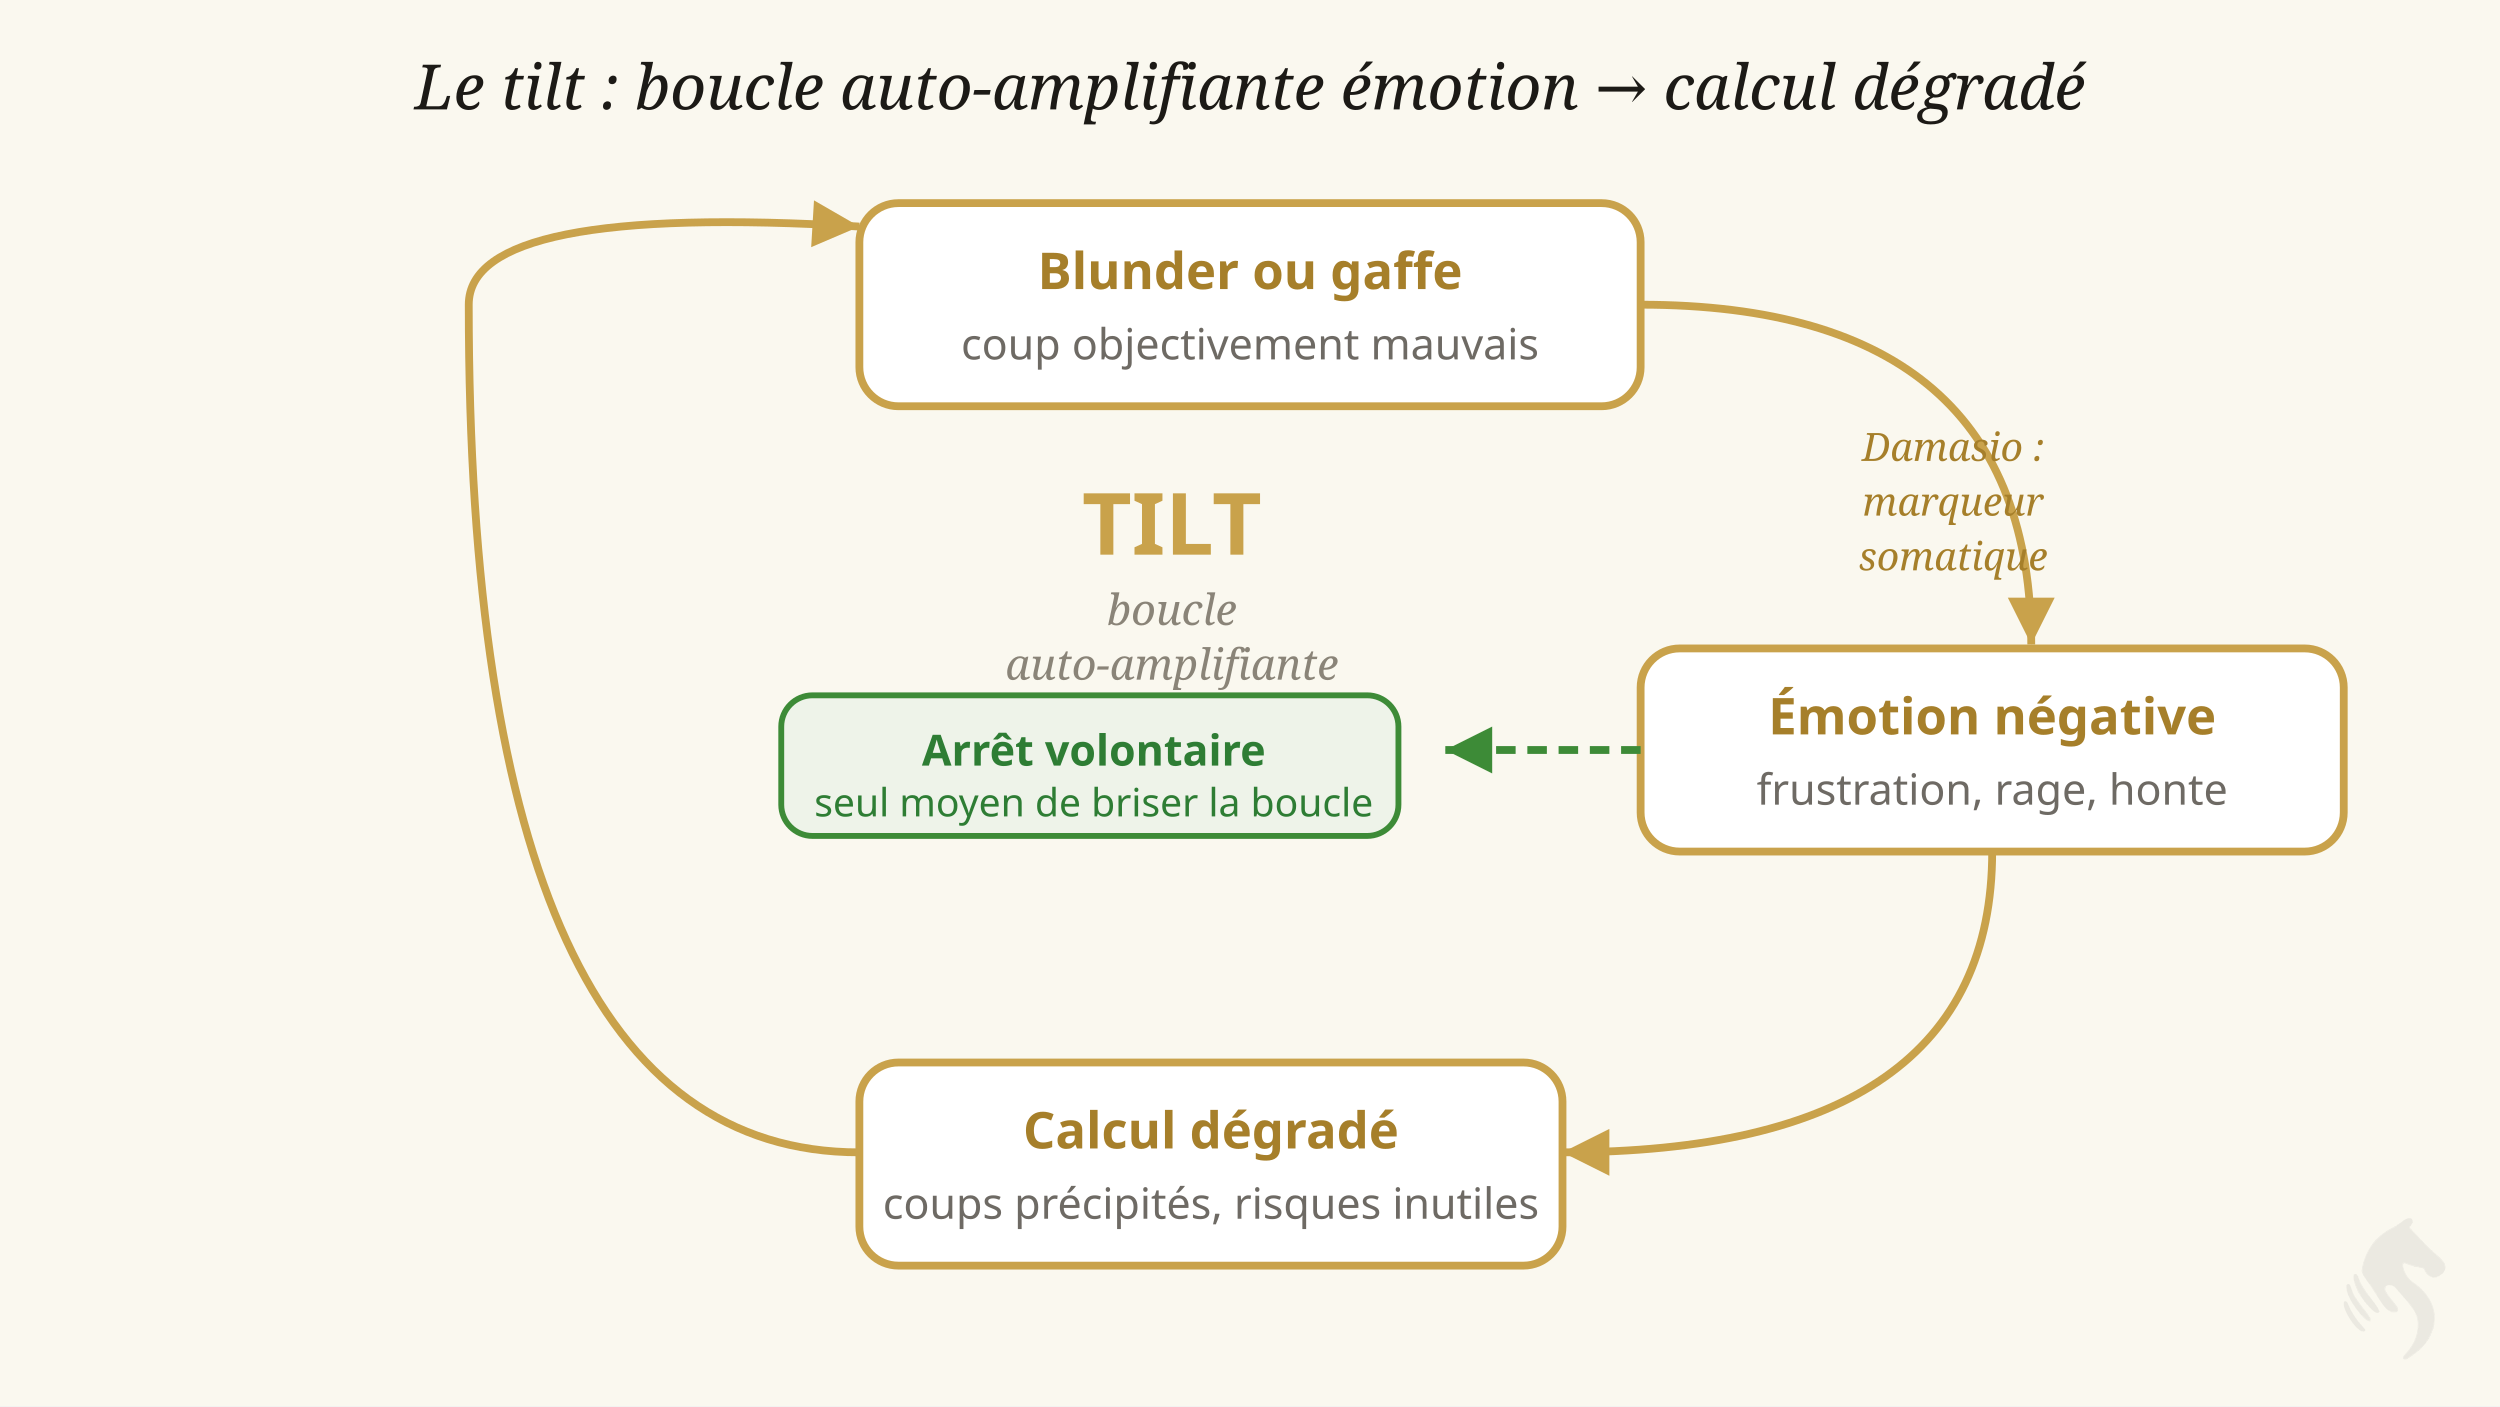
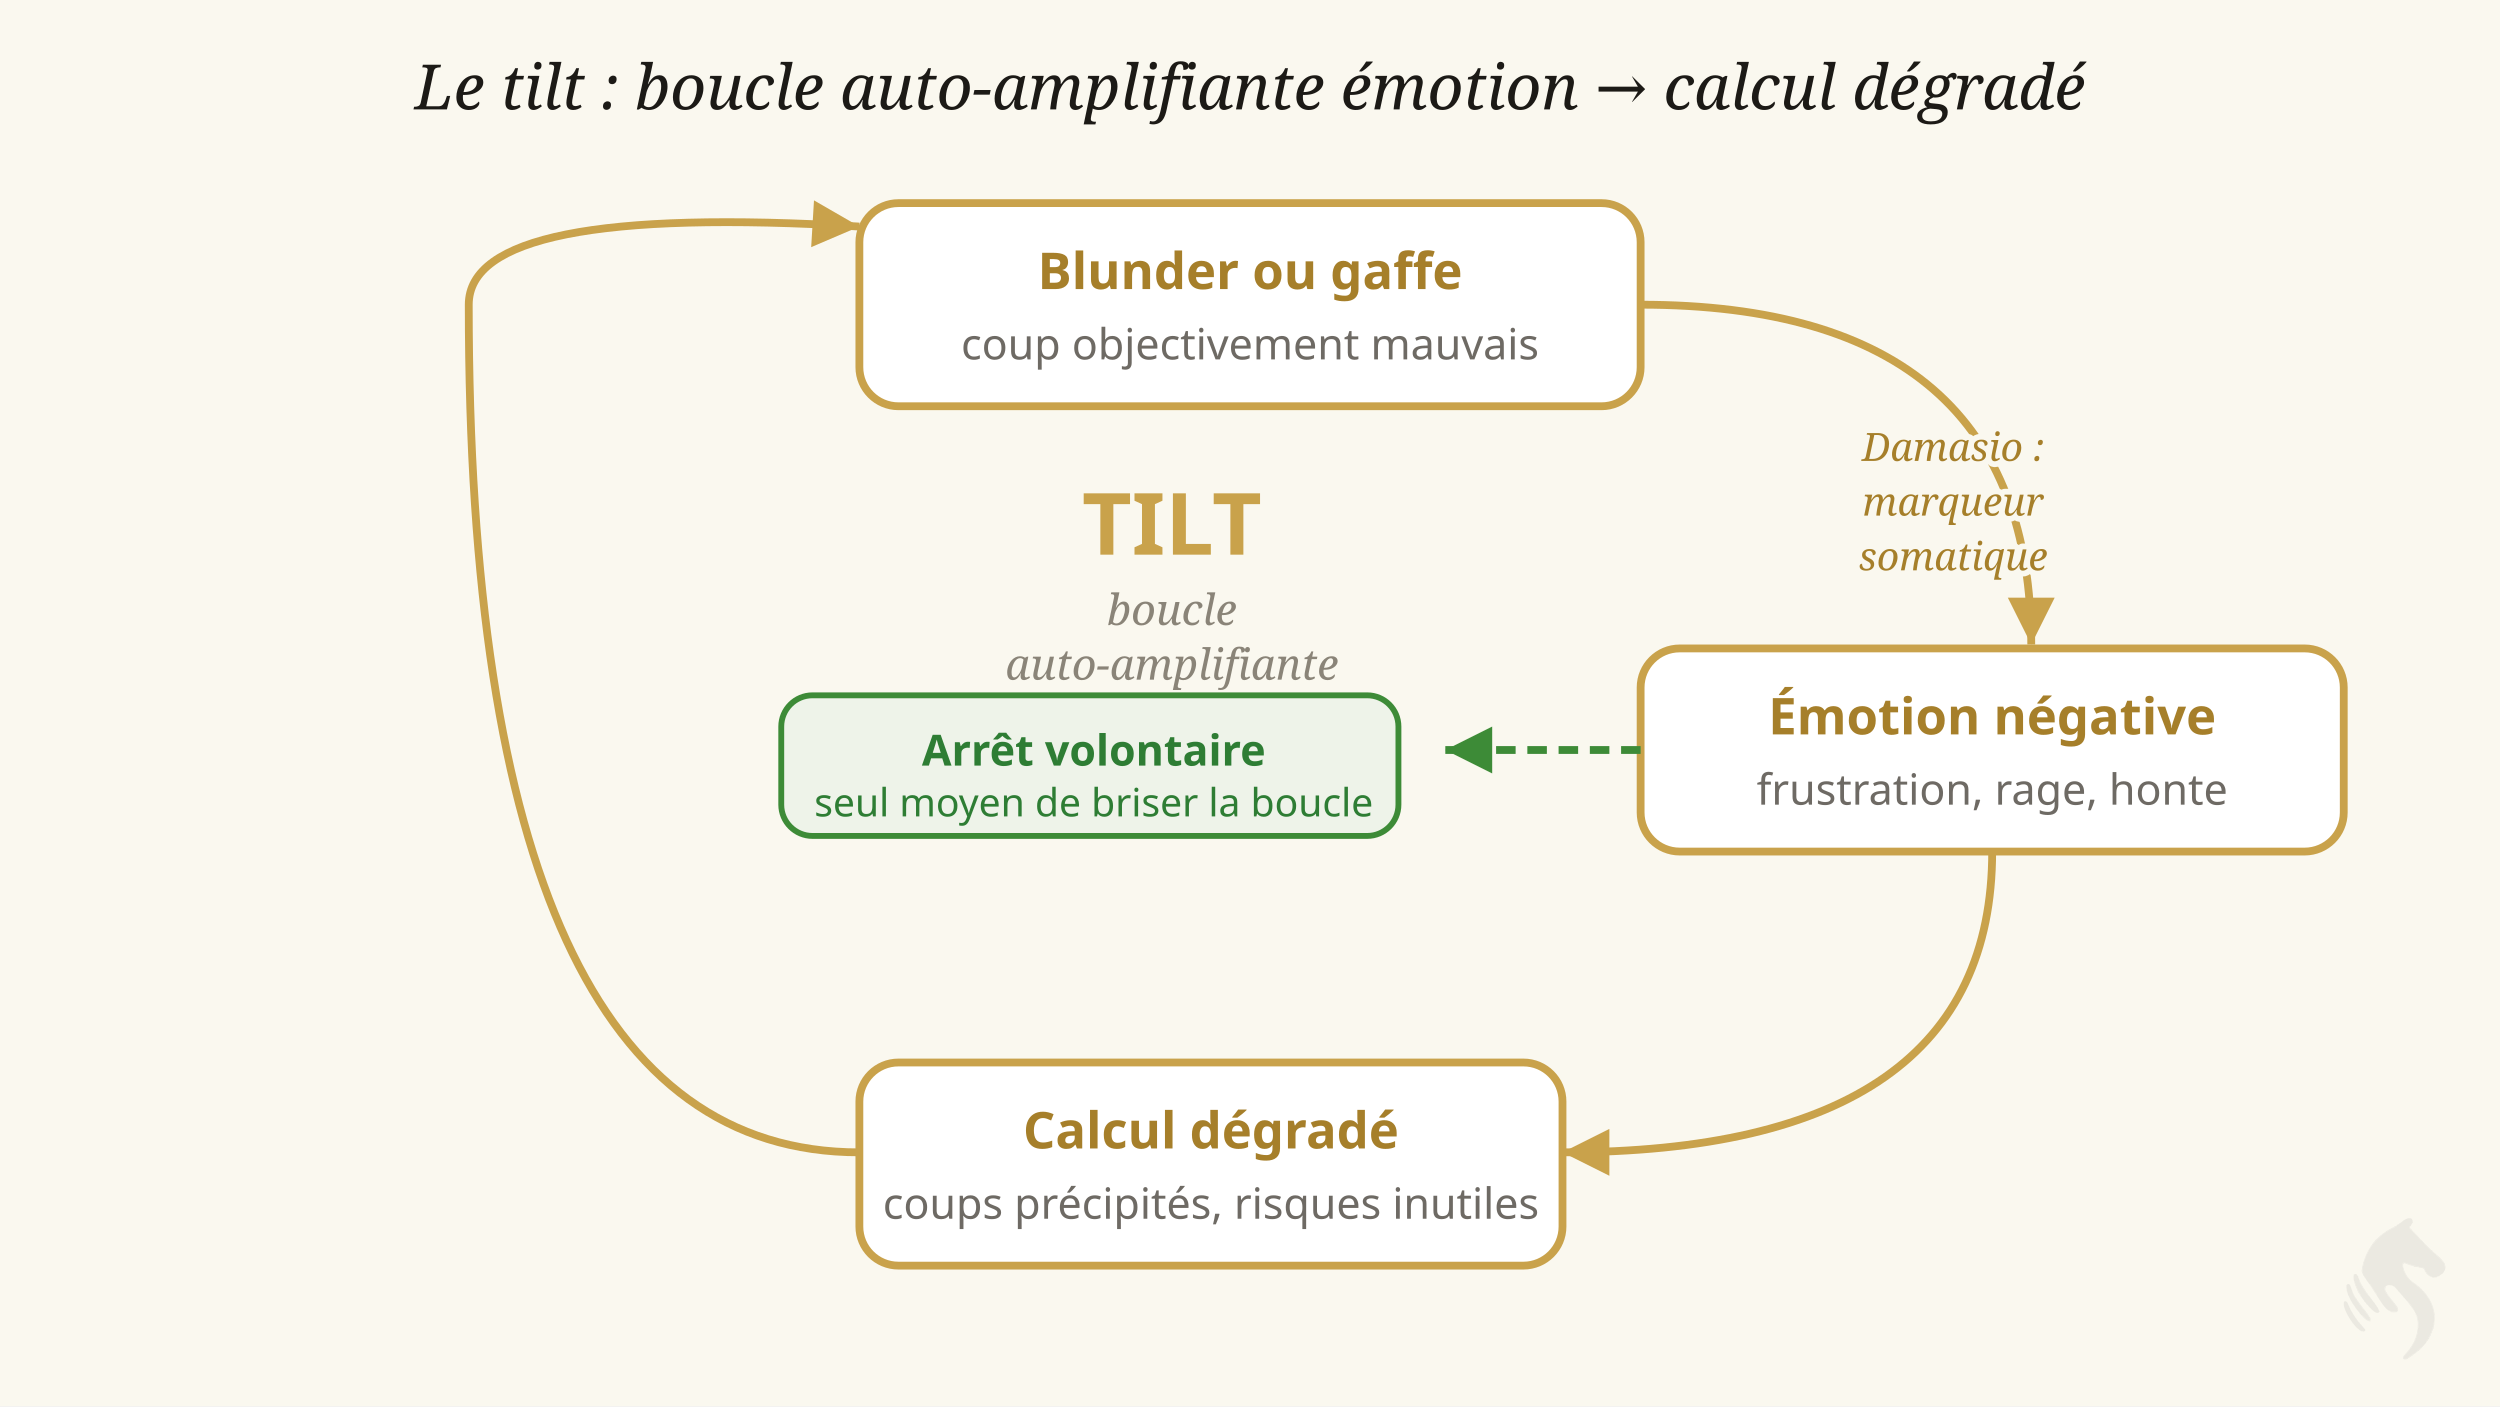
<svg xmlns="http://www.w3.org/2000/svg" width="640" height="360" viewBox="0 0 640 360" role="img" aria-labelledby="pj3">
  <rect width="640" height="360" fill="#faf8ef" />
  <text x="320" y="28" text-anchor="middle" font-family="Georgia, serif" font-size="16" font-style="italic" fill="#1c1a16">Le tilt : boucle auto-amplifiante émotion → calcul dégradé</text>
  <rect x="220" y="52" width="200" height="52" rx="10" fill="#fff" stroke="#c9a24b" stroke-width="2" />
  <text x="320" y="74" text-anchor="middle" font-family="system-ui, sans-serif" font-size="13" font-weight="700" fill="#a67f2a">Blunder ou gaffe</text>
  <text x="320" y="92" text-anchor="middle" font-family="system-ui, sans-serif" font-size="11" fill="#6e6a64">coup objectivement mauvais</text>
  <path d="M420 78 Q520 78 520 165" stroke="#c9a24b" stroke-width="2" fill="none" marker-end="url(#arr-amber)" />
  <defs>
    <marker id="arr-amber" markerWidth="8" markerHeight="8" refX="6" refY="3" orient="auto">
      <path d="M0,0 L6,3 L0,6 Z" fill="#c9a24b" />
    </marker>
    <marker id="arr-green" markerWidth="8" markerHeight="8" refX="6" refY="3" orient="auto">
      <path d="M0,0 L6,3 L0,6 Z" fill="#3d8b37" />
    </marker>
  </defs>
-   <text x="500" y="118" text-anchor="middle" font-family="Georgia, serif" font-size="10" font-style="italic" fill="#a67f2a">Damasio :</text>
-   <text x="500" y="132" text-anchor="middle" font-family="Georgia, serif" font-size="10" font-style="italic" fill="#a67f2a">marqueur</text>
-   <text x="500" y="146" text-anchor="middle" font-family="Georgia, serif" font-size="10" font-style="italic" fill="#a67f2a">somatique</text>
+   <text x="500" y="118" text-anchor="middle" font-family="Georgia, serif" font-size="10" font-style="italic" fill="#a67f2a" stroke="#faf8ef" stroke-width="3" stroke-linejoin="round" paint-order="stroke">Damasio :</text>
+   <text x="500" y="132" text-anchor="middle" font-family="Georgia, serif" font-size="10" font-style="italic" fill="#a67f2a" stroke="#faf8ef" stroke-width="3" stroke-linejoin="round" paint-order="stroke">marqueur</text>
+   <text x="500" y="146" text-anchor="middle" font-family="Georgia, serif" font-size="10" font-style="italic" fill="#a67f2a" stroke="#faf8ef" stroke-width="3" stroke-linejoin="round" paint-order="stroke">somatique</text>
  <rect x="420" y="166" width="180" height="52" rx="10" fill="#fff" stroke="#c9a24b" stroke-width="2" />
  <text x="510" y="188" text-anchor="middle" font-family="system-ui, sans-serif" font-size="13" font-weight="700" fill="#a67f2a">Émotion négative</text>
  <text x="510" y="206" text-anchor="middle" font-family="system-ui, sans-serif" font-size="11" fill="#6e6a64">frustration, rage, honte</text>
  <path d="M510 218 Q510 295 400 295" stroke="#c9a24b" stroke-width="2" fill="none" marker-end="url(#arr-amber)" />
  <rect x="220" y="272" width="180" height="52" rx="10" fill="#fff" stroke="#c9a24b" stroke-width="2" />
  <text x="310" y="294" text-anchor="middle" font-family="system-ui, sans-serif" font-size="13" font-weight="700" fill="#a67f2a">Calcul dégradé</text>
  <text x="310" y="312" text-anchor="middle" font-family="system-ui, sans-serif" font-size="11" fill="#6e6a64">coups précipités, risques inutiles</text>
  <path d="M220 295 Q120 295 120 78 Q120 52 220 58" stroke="#c9a24b" stroke-width="2" fill="none" marker-end="url(#arr-amber)" />
  <text x="300" y="142" text-anchor="middle" font-family="system-ui, sans-serif" font-size="22" font-weight="800" fill="#c9a24b">TILT</text>
  <text x="300" y="160" text-anchor="middle" font-family="Georgia, serif" font-size="11" font-style="italic" fill="#8a8478">boucle</text>
  <text x="300" y="174" text-anchor="middle" font-family="Georgia, serif" font-size="11" font-style="italic" fill="#8a8478">auto-amplifiante</text>
  <line x1="420" y1="192" x2="370" y2="192" stroke="#3d8b37" stroke-width="2" stroke-dasharray="5 3" marker-end="url(#arr-green)" />
  <rect x="200" y="178" width="158" height="36" rx="8" fill="#eef3e9" stroke="#3d8b37" stroke-width="1.5" />
  <text x="280" y="196" text-anchor="middle" font-family="system-ui, sans-serif" font-size="11" font-weight="700" fill="#2e7d34">Arrêt volontaire</text>
  <text x="280" y="209" text-anchor="middle" font-family="system-ui, sans-serif" font-size="10" fill="#2e7d34">seul moyen de briser la boucle</text>
  <g id="wm" opacity="0.07" transform="translate(600.0,311.9) scale(0.0416)" aria-hidden="true">
    <g fill="#1e1e1e" fill-rule="evenodd">
      <path d="M411.5-.5h-16a76 76 0 0 0-24.5 12q-.62-.7-1.5-1l-2 4a4 4 0 0 1-1.5-1 7 7 0 0 1-2.5 3.5 253 253 0 0 0-17 13q-1.42.93-2.5-.5-5.2 7.95-14.5 9a9.4 9.4 0 0 1-4 6q2.3.02 1.5 2A461 461 0 0 1 278.5 73q-13.2 7.95-26 16.5-1.59-1.38 0-3-2.35.35-4 2 .9.98 2 2-92.12 67.08-125.5 177a1316 1316 0 0 0-10 44 51.2 51.2 0 0 0 4.5 31q.1 3.33-2 1l4.5 11q1-2 2 0l5 10 1-1q6 10.95 13 21a651 651 0 0 1 18.5 25 3.4 3.4 0 0 1 1.5-3q21.52 33 43 66 .3 3.4-2.5 1v2a1542 1542 0 0 1 21 32q1 0 1 1a319 319 0 0 0 25 35 160 160 0 0 0 27 25 3.1 3.1 0 0 1 1-3q23.18 14.62 49 5.5 5-2.83 4-8.5-.15-4.6-1.5-9a618 618 0 0 0-55.5-73.5q3-.91 5 1.5a23.5 23.5 0 0 0-7-9q.63 2.4 2 4.5-.17 2.58-1.5.5a364 364 0 0 1-17.5-26.5 50 50 0 0 1-4.5-22.5q.9-4.71 3-9 .63 1.88 2.5 2a7 7 0 0 1 2-3q9.28-8.1 22-8a86 86 0 0 1 23 4.5 11 11 0 0 1 3 4.5q2.58-1.75 5 .5l21.5 23.5q.74 1.95.5 4 3.56 1 6 4a1094 1094 0 0 0 30 34.5l-1 1q3.7 2.7 7.5 5.5a23 23 0 0 1 2 5l5 3a22 22 0 0 0 5.5 8 11.5 11.5 0 0 0 4 4 3.9 3.9 0 0 0-2-3.5q1.7-1.12 3 .5a705 705 0 0 1 42 57.5q-.65 1.46-2 1.5a169 169 0 0 1 10 19 3.8 3.8 0 0 0-.5 4q1 2 2 0 1.4 2.05 2.5 4-.25-2.55.5-5a185 185 0 0 1 11 83q-1 2-2 0a9 9 0 0 0-1.5-4v9a2.3 2.3 0 0 0 1.5-1q.75 10.55-1 21a337 337 0 0 1-18 56l-2.5 3q-1.2-.69-1-2a36 36 0 0 0-4 7 5.2 5.2 0 0 0 3.5-4 4.3 4.3 0 0 1 0 4 350 350 0 0 1-33 52 1108 1108 0 0 1-30 35q-7.17 20.32 13.5 14.5a34 34 0 0 1 6-3 1496 1496 0 0 1 54-37 942 942 0 0 0 29-27q1.25-1.03 2 .5a11 11 0 0 0-3 4q1.35-1.65 2.5 0a29 29 0 0 1 4.5-6 40 40 0 0 0 9-10.5l6-4-1-1a25 25 0 0 1 8.5-7.5q-1.47-2.67 1-5 .22 4.17 2.5 1.5-1.94-3.13 2-4l-1-1q1.48-3.25 4-5.5a8 8 0 0 0-3-1q37.8-53.63 47.5-119 8.4-83.08-38-152a364 364 0 0 0-28-35q-1.03-1.25.5-2 3.58 2.23 2-1l-4-2a5 5 0 0 1-3-.5 484 484 0 0 0-70-58q-.7-.62-1-1.5 1.05-.43 2-1v-3a6 6 0 0 1-5-2q-.66-.1-1 .5 3.72 2.61 0 3-34.57-32.88-46-79.5.2-2.3 2-3v-4q-1.94 5.58-3.5 0-1-9 0-18 2.16-6.4 8.5-8a78 78 0 0 1 22 7.5 403 403 0 0 0 66 18l9 3q-2.45.75-5 .5-1.59 1.6 0 3a16 16 0 0 1 6.5-1 7.3 7.3 0 0 1 2 3q1.38-2.6 3.5-2-1.1-2.32-4-2.5 15.09-2.3 25.5 8.5 5.35 10.23 10 21 12.95 20.94 36.5 28.5-1.88.63-2 2.5a30 30 0 0 0 12.5 3q4.43-.1 8-2 3.2 3.87 5.5-1 1.2.69 1 2a39 39 0 0 0 4.5-2l1 1q.69-1.87-1.5-2.5a12 12 0 0 0 7-3q1.88-1.1 3 .5 2.22-3.62 6-2a8.7 8.7 0 0 1 3-4 41 41 0 0 1 12-6.5l-2-1 5.5-3.5q.62.7 1.5 1 1.82-1.15 0-2.5 1.42-.93 2.5.5a5.8 5.8 0 0 1 .5-4 39 39 0 0 1 6-4.5q-1.55-2.25.5-4.5 3.25-3.5 5-8 1.38-.64 2.5-1-.8-1.05-2-1.5 1.85-5.82 3-11.5v-10h-1q-.85 6-2.5 12-.16-4.46.5-9a63 63 0 0 0-12.5-31 478 478 0 0 0-45.5-44.5q3.06.72 6 2.5-3.15-3.9-7-7.5l1-1q-1.4-1.05-2 .5 1.77 2.4-.5 4a781 781 0 0 1-67.5-65.5l1-.5a29 29 0 0 0 7 6 93 93 0 0 0-14-15 24.5 24.5 0 0 0-9-9.5l1-1a44 44 0 0 0-7-4.5q1.44 2.2 3.5 4 1 1.5 0 3l-72-76q-5.34-7.85 1.5-14.5 1.98-.8 2 1.5a69 69 0 0 1 6-3.5q-1.95-1.94 0-3.5a31 31 0 0 0 6-12q2.05.24 4-.5a79 79 0 0 0-1.5-17.5 94 94 0 0 0-5-10l-1 1a87 87 0 0 0-5.5-3" />
      <path d="M325.5 44.5q-3.85 1.03-7 3.5a4.2 4.2 0 0 1-4.5-.5q-2.75 2.49-3.5 6-6.97 2.94-14 6-6.75 3.75-13.5 8-.62-.7-1.5-1a37.6 37.6 0 0 1-17 10.5 263 263 0 0 0-12 9.5q-1.59 1.62 0 3 12.8-8.55 26-16.5A461 461 0 0 0 327 46.5q.8-1.98-1.5-2m148 86-21-24a209 209 0 0 1-21-21.5l-8.5-8.5q-4.8-3.3-6-9-9.1-4.3-11.5-13a13 13 0 0 0 3-6q-.02-2.3-2-1.5-6.84 6.65-1.5 14.5l72 76q1-1.5 0-3a20 20 0 0 1-3.5-4m89 86a198 198 0 0 0-17.5-15q.4-2.17-.5-4-3.63-1.2-7-3a26 26 0 0 0-6-6 430 430 0 0 1-27-27.5 2.4 2.4 0 0 0-2-.5 29 29 0 0 1-7-6l-1 .5a781 781 0 0 0 67.5 65.5q2.27-1.6.5-4m-314-128a247 247 0 0 0-42 35.5 14.5 14.5 0 0 1-5 4l1 1a9.3 9.3 0 0 1-6 2.5 76 76 0 0 1-16 20q.3.88 1 1.5a9.4 9.4 0 0 0-5.5 6.5q-1-2-2 0-.93 1.42.5 2.5a25 25 0 0 0-6.5 8.5q-1.6 1.05-3.5 1.5 1.21.45 2 1.5a43 43 0 0 0-7 10 352 352 0 0 0-19.5 37 2.9 2.9 0 0 1-2.5 1 3.3 3.3 0 0 0 2 1.5 47 47 0 0 1-3.5 5.5l-12 34q-.98-1.8-1.5 0 1.4 1.9.5 4a33 33 0 0 1-3.5 5.5q.78.84 1 2a212 212 0 0 0-10 49.5 36 36 0 0 0 7 20q2.1 2.33 2-1a51.2 51.2 0 0 1-4.5-31 1316 1316 0 0 1 10-44q33.38-109.92 125.5-177-1.1-1.02-2-2m376 206q-.5-10.25-5-19.5 1.5-4.37-1.5-.5l-6.5-11q-5.55-3.6-7.5-10l-1 1q-3.75-5.75-9.5-9.5l1-1a850 850 0 0 0-9-7q1.14-2.04-1.5-3.5-1.08 1.43-2.5.5-2.84-1.65-2-4a5 5 0 0 0-3-.5 5 5 0 0 0-.5-3l-1 1a7 7 0 0 0-4.5-3 21 21 0 0 0-6-2.5 478 478 0 0 1 45.5 44.5 63 63 0 0 1 12.5 31q-.66 4.54-.5 9 1.65-6 2.5-12m-259 3v-1q-2.22-5.79 1-11.5l-2-2a67 67 0 0 0 1.5-5.5q.93 7.1 3.5 1-2.43-3.37 2-4a4.3 4.3 0 0 1 2.5 3q.45-1.21 1.5-2 2.3.75 4 2a326 326 0 0 1 28 10.5q11.4 3.22 23 6 1.05 1.6 1.5 3.5 1-4 2 0 1.08-1.43 2.5-.5-1.81 1.35 0 2.5 3.25-.47 7-2 1.85.03 3 1 5.83.22 11 2h5q2.55.25 5-.5l-9-3a403 403 0 0 1-66-18 78 78 0 0 0-22-7.5q-6.34 1.6-8.5 8-1 9 0 18 1.56 5.58 3.5 0m109 6a4.7 4.7 0 0 1 4 3q3.6-3.98 6 1l1-2 4 2a65 65 0 0 1 7.5 10q1.1 3.55 2.5 7-1.77 2.95 2 4 13.35 23.91 39 33 .12-1.87 2-2.5-23.55-7.56-36.5-28.5a305 305 0 0 0-10-21q-10.41-10.8-25.5-8.5 2.9.18 4 2.5m-410 86a9 9 0 0 0 1.5-4 310 310 0 0 0 37.5 86q-1.1 1.02-2 2a40 40 0 0 0 8.5 12 139 139 0 0 0 15 21q2.31 2.97 1.5 6 5.9 1.14 7.5 7 5.7 2.47 5 8 3.8 1.06 6.5 4 20.24 25.5 46 45.5a39 39 0 0 0 20 5 46 46 0 0 1 9-7.5 818 818 0 0 1-10-21.5q1.43-1.08.5-2.5a27 27 0 0 1-3.5-2 185 185 0 0 0-16-23.5q1.43-1.08.5-2.5a13.3 13.3 0 0 1-5.5-5 617 617 0 0 0-22.5-29v-4l-1 1a13 13 0 0 1-4.5-6 11.5 11.5 0 0 1-4-4q-.03 2.3-2 1.5A471 471 0 0 1 97 390.5q-1.8-3.04-.5-6 1.02.54 2 1a9 9 0 0 0-2-4.5q3.83-2.28-1-2.5a597 597 0 0 1-7-18.5l2-1a3.3 3.3 0 0 1-2-3.5 3.1 3.1 0 0 1-3-1q-7.35-19.46-24-8 1.03 2.34-.5 5a97 97 0 0 0 3.5 38" />
      <path d="M365.5 301.5q-1.8.7-2 3 11.43 46.62 46 79.5 3.72-.39 0-3 .34-.6 1-.5-2.4-2.22-5-4.5l2-2q-2.45-.75-5-.5a8.4 8.4 0 0 0-.5-4q-1.72 1.44-3-1a28 28 0 0 1-3.5-6q-.5 2-1 0a143 143 0 0 1-18-31q-6.22-11.64-9-27a7 7 0 0 0-2-3m-211 174a45 45 0 0 1-9.5-15q-1 2-2 0a41 41 0 0 0-6-9l-1-5-1 1a989 989 0 0 1-17.5-25.5q.7-.62 1-1.5a7.7 7.7 0 0 1-5-6 163 163 0 0 1-15-29q-.98-.46-2-1-1.3 2.96.5 6a471 471 0 0 0 55.5 86.5q1.97.8 2-1.5m-90-86q-2.05 2.77 1.5 4 3.6 16.25 9.5 30.5-2.48 3.62 2 3.5 3.65 9.3 8 18.5l-1 1a11.4 11.4 0 0 1 6 8q-.7.62-1 1.5a10.5 10.5 0 0 1 3.5 5l1-1a62 62 0 0 0 7.5 13q.9-.98 2-2a310 310 0 0 1-37.5-86 9 9 0 0 1-1.5 4m48 210a3.9 3.9 0 0 0-2-3.5q1.7-1.12 3 .5a127 127 0 0 0 39 32q11.3 4.6 8.5-7a147 147 0 0 0-17-32 1467 1467 0 0 0-40-51 554 554 0 0 1-48.5-75l1-1q.84 5.22 6 5a51.6 51.6 0 0 1-11.5-27l-1 2a159 159 0 0 0-11-31 14.3 14.3 0 0 0-10.5-8q-3.2.01-6 1.5-2.85 3.45-6 6.5-.87 16.85 3 33.5a3.6 3.6 0 0 1-2 2q1.38.56 2.5 1.5 3.15 9.81 6.5 19.5-1.21.45-2 1.5a29 29 0 0 0 5.5 7A256 256 0 0 0 55.5 525l-2 1a6.4 6.4 0 0 0 4 1.5 332 332 0 0 0 38.5 53l3.5 5.5-1 1q1.9 1.67 3.5.5a36 36 0 0 0 10.5 12m303-214q-.95.57-2 1 .3.88 1 1.5a484 484 0 0 1 70 58q1.42.72 3 .5a43 43 0 0 0-10-12.5l1-1q-2.66 1.47-5-1a36 36 0 0 0-10-10q1.81-1.35 0-2.5a8 8 0 0 1-3.5 0q-4.57-5.7-10-8a13 13 0 0 0-6.5-5.5 11.5 11.5 0 0 1-3.5-4.5q-.62.7-1.5 1a17.7 17.7 0 0 0-8-5.5q-2.84-1.65-2-4-7.47-2.25-13-7.5m-254 24a526 526 0 0 1 23.5 37 55 55 0 0 1 9 15l1-1a65 65 0 0 0 8.5 13q2.8 2.4 2.5-1-21.48-33-43-66a3.4 3.4 0 0 0-1.5 3m111 63q.16-.93 1-1.5a7 7 0 0 1-3.5-2.5 17.5 17.5 0 0 0-5.5-8q3.7-4.18-2.5-5a41 41 0 0 1-7.5-18.5l2-3a7.2 7.2 0 0 1-2-4.5 3.1 3.1 0 0 0 3-1 37 37 0 0 0-1-7q-1.87-.12-2.5-2a36 36 0 0 0-3 9 50 50 0 0 0 4.5 22.5 364 364 0 0 0 17.5 26.5q1.33 2.08 1.5-.5-1.37-2.1-2-4.5m-272 45v19q2.55 12.15 7 24 15.37 37.49 37 68a54 54 0 0 0 9 12.5q-1.58 2.58 2 3l-1 1 5.5 4.5a82 82 0 0 0 9 12q6.5 6.26 12.5 13 9.5 6.75 17.5 15l1-1q4.56 3.52 9 7l1-2a89 89 0 0 0 13.5 3.5q13.85-4.6 6.5-17.5-1.73 1.44-3-1a307 307 0 0 1-13.5-16 16 16 0 0 0-6-5.5q1.43-1.08.5-2.5a27.2 27.2 0 0 1-12.5-15 3.1 3.1 0 0 1-3-1q-7.5-10.25-15.5-20-.93-1.42.5-2.5a16 16 0 0 1-6-5.5 880 880 0 0 1-19-29.5q.7-.62 1-1.5a8 8 0 0 1-4-4 94 94 0 0 1-12.5-26l-1 1q-3.8-4.62-1.5-10a3.1 3.1 0 0 1-3-1 198 198 0 0 1-7-15.5l1-1a55 55 0 0 1-9-11q-2.85-1.46-6-2l3-1a22 22 0 0 0-9 2 11.4 11.4 0 0 0-4 6.5m277 51a48 48 0 0 0 12 5q-.57 3.66 2 2a5.3 5.3 0 0 1 3.5 3l1-2a45 45 0 0 0 26 0q.45 1.21 1.5 2 1.27-3.4 4-2 1.81-1.15 0-2.5l3-1.5a21 21 0 0 0 3.5-4q1.4-8.23-1.5-16 .3-.88 1-1.5-5.22-1.95-4-7a193 193 0 0 1-18-23.5 16 16 0 0 0-3.5-3q-4.05-7.43-9-12a284 284 0 0 0-14-17q-.75-1.58.5-3a19 19 0 0 1-6-4 4.35 4.35 0 0 0-5-1.5 618 618 0 0 1 55.5 73.5q1.35 4.4 1.5 9 1 5.67-4 8.5-25.82 9.12-49-5.5a3.1 3.1 0 0 0-1 3m115-56a264 264 0 0 1 16 22q-1.7 3.04 1.5 1a494 494 0 0 1 16.5 23l7 10q1.35-.04 2-1.5a705 705 0 0 0-42-57.5q-1.3-1.62-3-.5a3.9 3.9 0 0 1 2 3.5" />
      <path d="M112.5 599.5q7 9.5 16 17 2 0 2 2 6.9 3.77 11 8.5l13 5.5a5.7 5.7 0 0 0 6 0q2.07 3.94 4 0-3.37-1.23-.5-3 .22-6.86.5-13.5l-3-3.5 3-2.5q-4.58-.9-7.5-4.5a79 79 0 0 0-10.5-16.5q2.67 1.47 5-1a12 12 0 0 1-8.5-3.5 92 92 0 0 0-17.5-23.5l2-1-6.5-4.5a2294 2294 0 0 1-34.5-47q-1 0-1-1-5.27-4.75-4-11.5-2.25-3.25-3.5.5A227 227 0 0 1 61.5 469q.84-.57 1-1.5-5.16.22-6-5l-1 1a554 554 0 0 0 48.5 75 1467 1467 0 0 1 40 51q10.5 14.98 17 32 2.8 11.6-8.5 7a127 127 0 0 1-39-32q-1.3-1.62-3-.5a3.9 3.9 0 0 1 2 3.5m335-4a3349 3349 0 0 1 7.5 35q2.3 19.53.5 39a9 9 0 0 1 1.5 4q1 2 2 0a185 185 0 0 0-11-83q-.75 2.45-.5 5m44-147q1.58 3.23-2 1-1.53.75-.5 2a364 364 0 0 1 28 35q46.4 68.92 38 152-9.7 65.37-47.5 119 1.46.15 3 1a12 12 0 0 0 3.5-6q1.58 1.52 3.5.5-1.16-8.12 7-11-1.6-1.75 1-2.5-.12-8.5 6-14-.81-.1-1-1a3.1 3.1 0 0 1 3-1 5.4 5.4 0 0 1 3-5.5q-1.2-.45-2-1.5a67 67 0 0 0 4.5-10l1 2a9 9 0 0 1 2.5-5l-1-2a6.3 6.3 0 0 1 4-.5 6.5 6.5 0 0 0-3-3 225 225 0 0 1 11-24.5q-.53-1.8-1.5 0-.3-4.51 1-9l1 1a67 67 0 0 0 1.5-13q7.4-.7 1-5a232 232 0 0 0 2-53l.5-5q.57.84 1.5 1a8 8 0 0 0-2.5-5q-6.56-49.08-31.5-89 2.03-1.77-.5-3l-1 1a696 696 0 0 1-17.5-26q-2.18-1.53-1-3.5-3.93-.91-5-4.5-1.26-.5-1-2a69 69 0 0 0-6.5-5q-.69-1.87 1.5-2.5a14 14 0 0 0-4-2.5m-36 230a273 273 0 0 1-13.5 57q-1.4.82-2.5 2 2.69 6.4-4 8.5l2 1a30 30 0 0 0-3 8.5q-.2 1.31 1 2l2.5-3a337 337 0 0 0 18-56 89 89 0 0 0 1-21q-.57.84-1.5 1m-25 84a185 185 0 0 1-24 38l-2.5 6a25 25 0 0 0-6.5 7q-13.95 16.7-28.5 33-1.16 4.05-3.5 7.5-1.35 4.25-1 8a16 16 0 0 1 6 5.5h14a20 20 0 0 1 10-3.5q1.71-1.12 0-2.5a81 81 0 0 0 18.5-12q.62.7 1.5 1a71 71 0 0 1 2-4q1-2 2 0 1.7-4.54 4.5-1a38 38 0 0 1 4.5-6.5 189 189 0 0 0 30.5-23.5q4.55 3.9 4-3a4.6 4.6 0 0 1 4.5-2v-3a5 5 0 0 0 3-.5 41 41 0 0 1 3-5.5 11 11 0 0 1 3-4q-.75-1.53-2-.5a942 942 0 0 1-29 27 1496 1496 0 0 0-54 37 34 34 0 0 0-6 3q-20.67 5.82-13.5-14.5a1108 1108 0 0 0 30-35 350 350 0 0 0 33-52 4.3 4.3 0 0 0 0-4 5.2 5.2 0 0 1-3.5 4" />
    </g>
  </g>
</svg>
